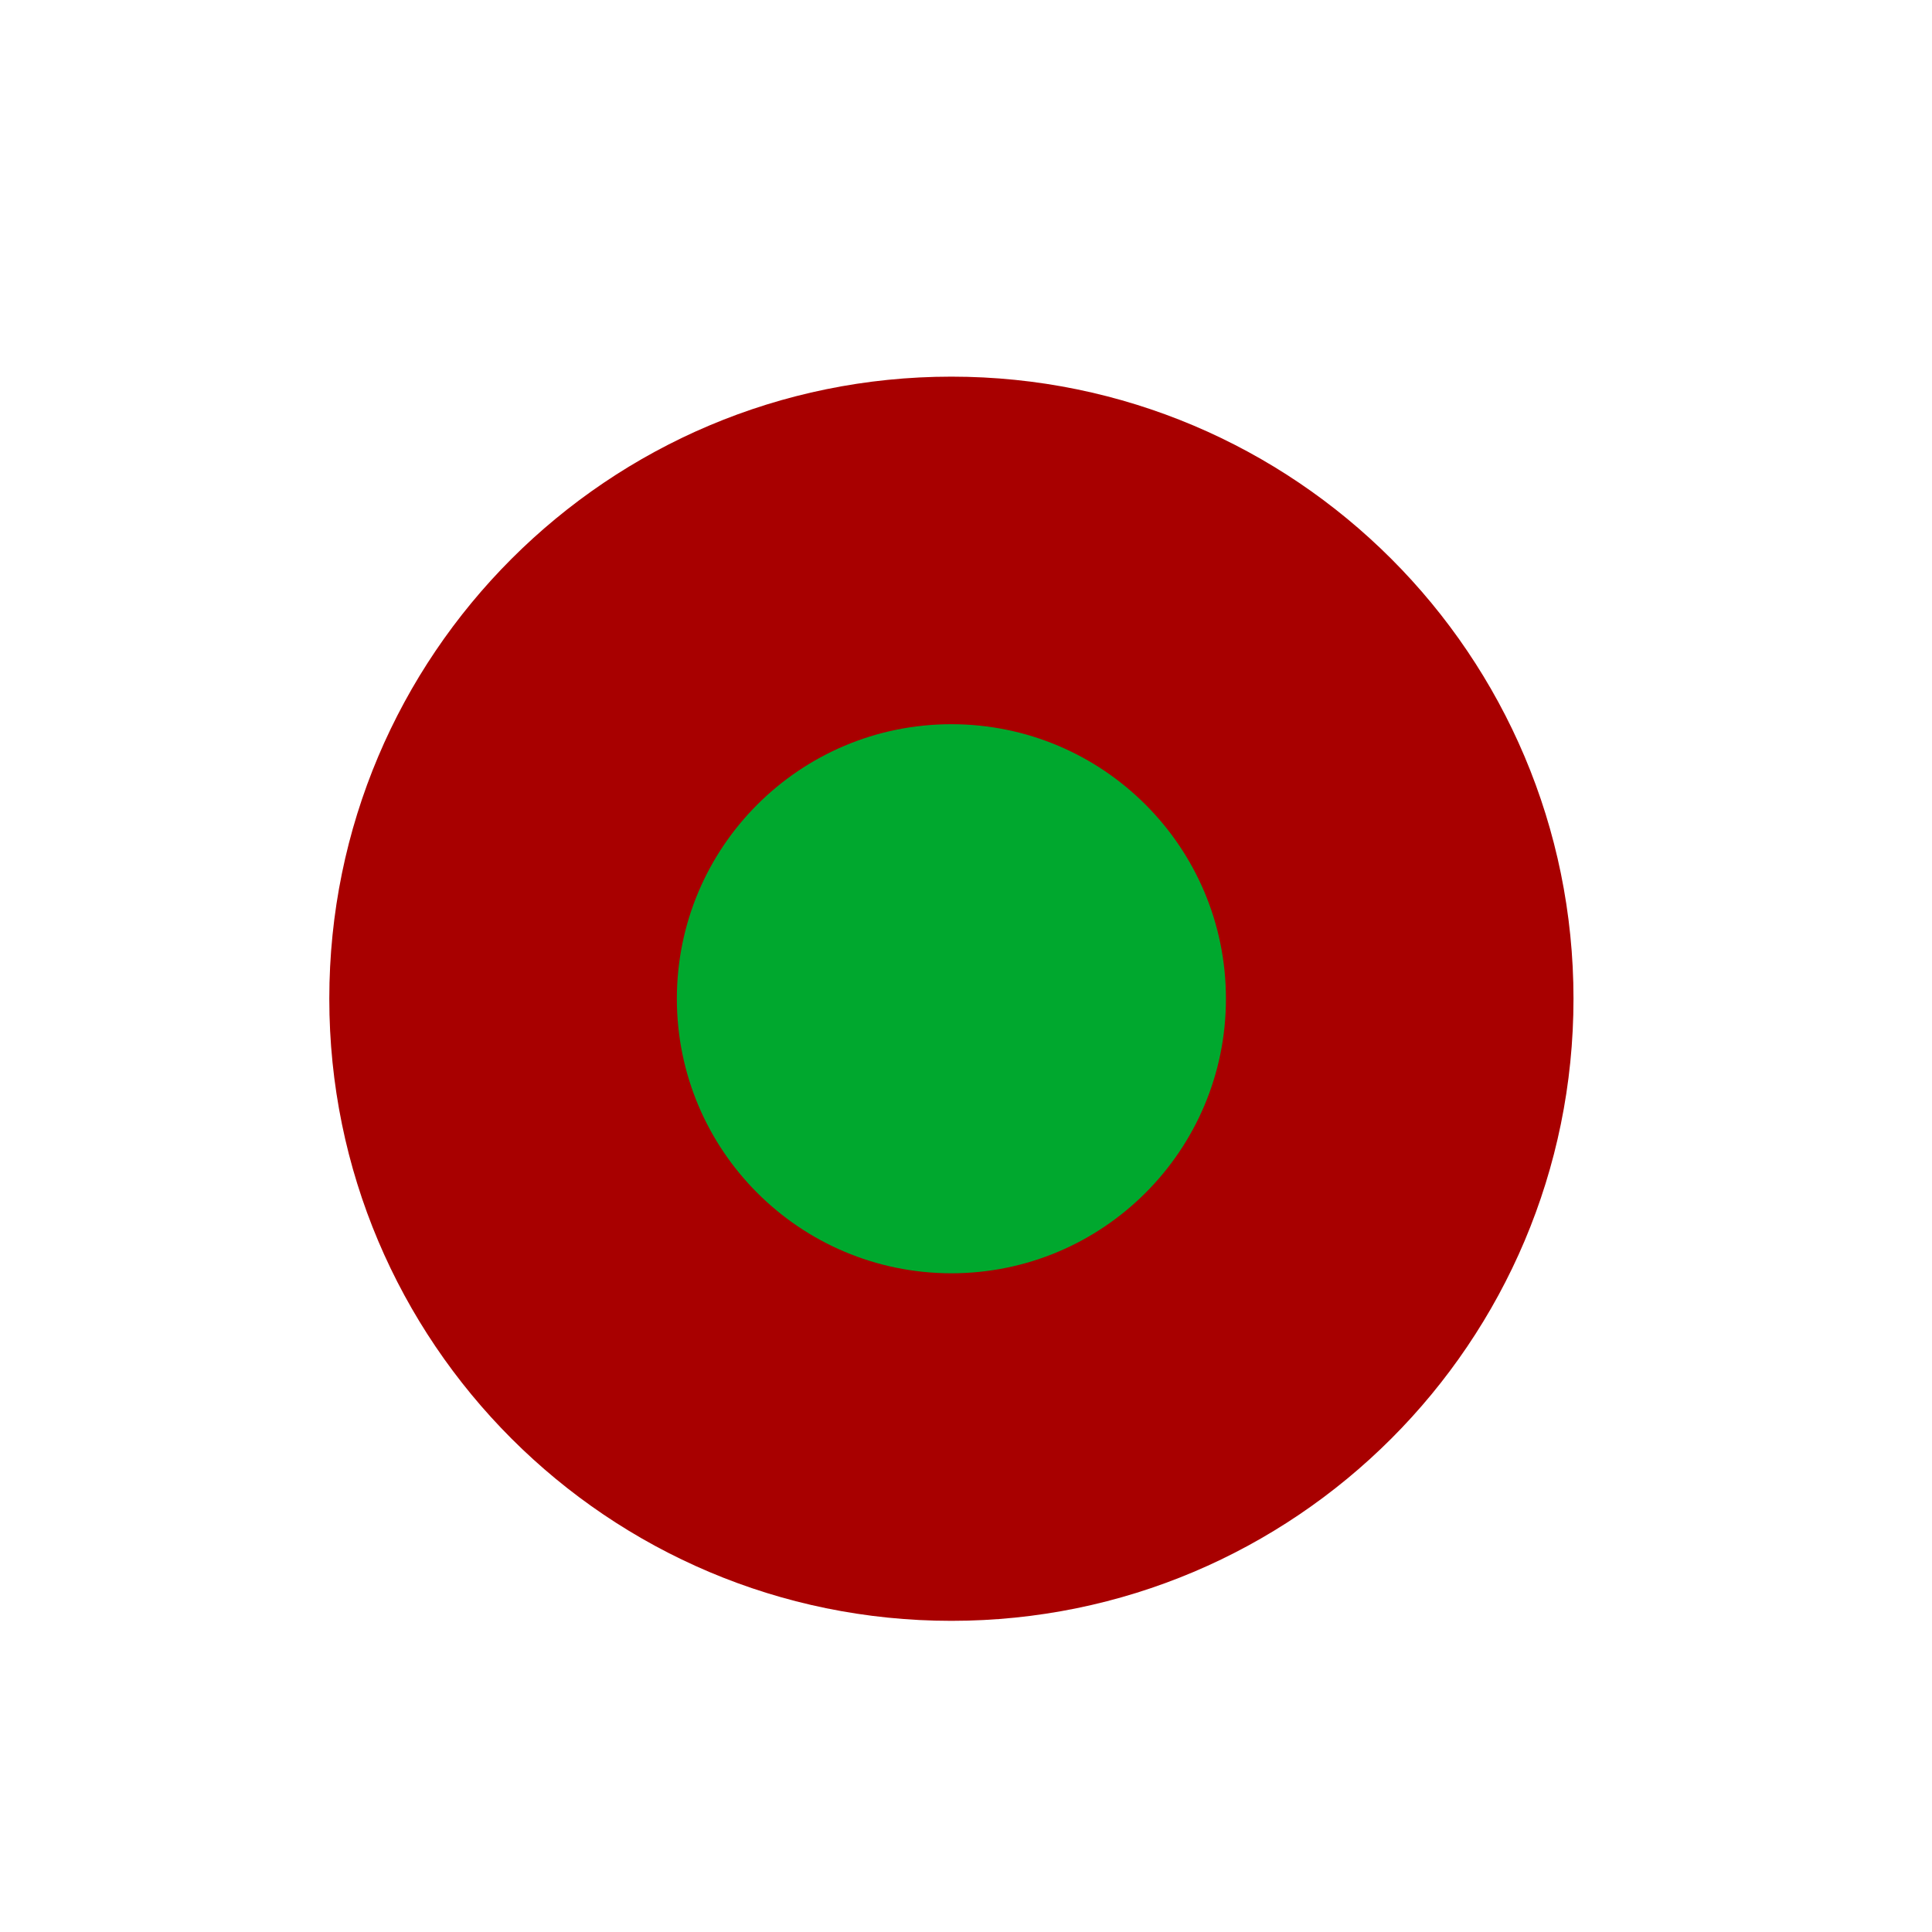
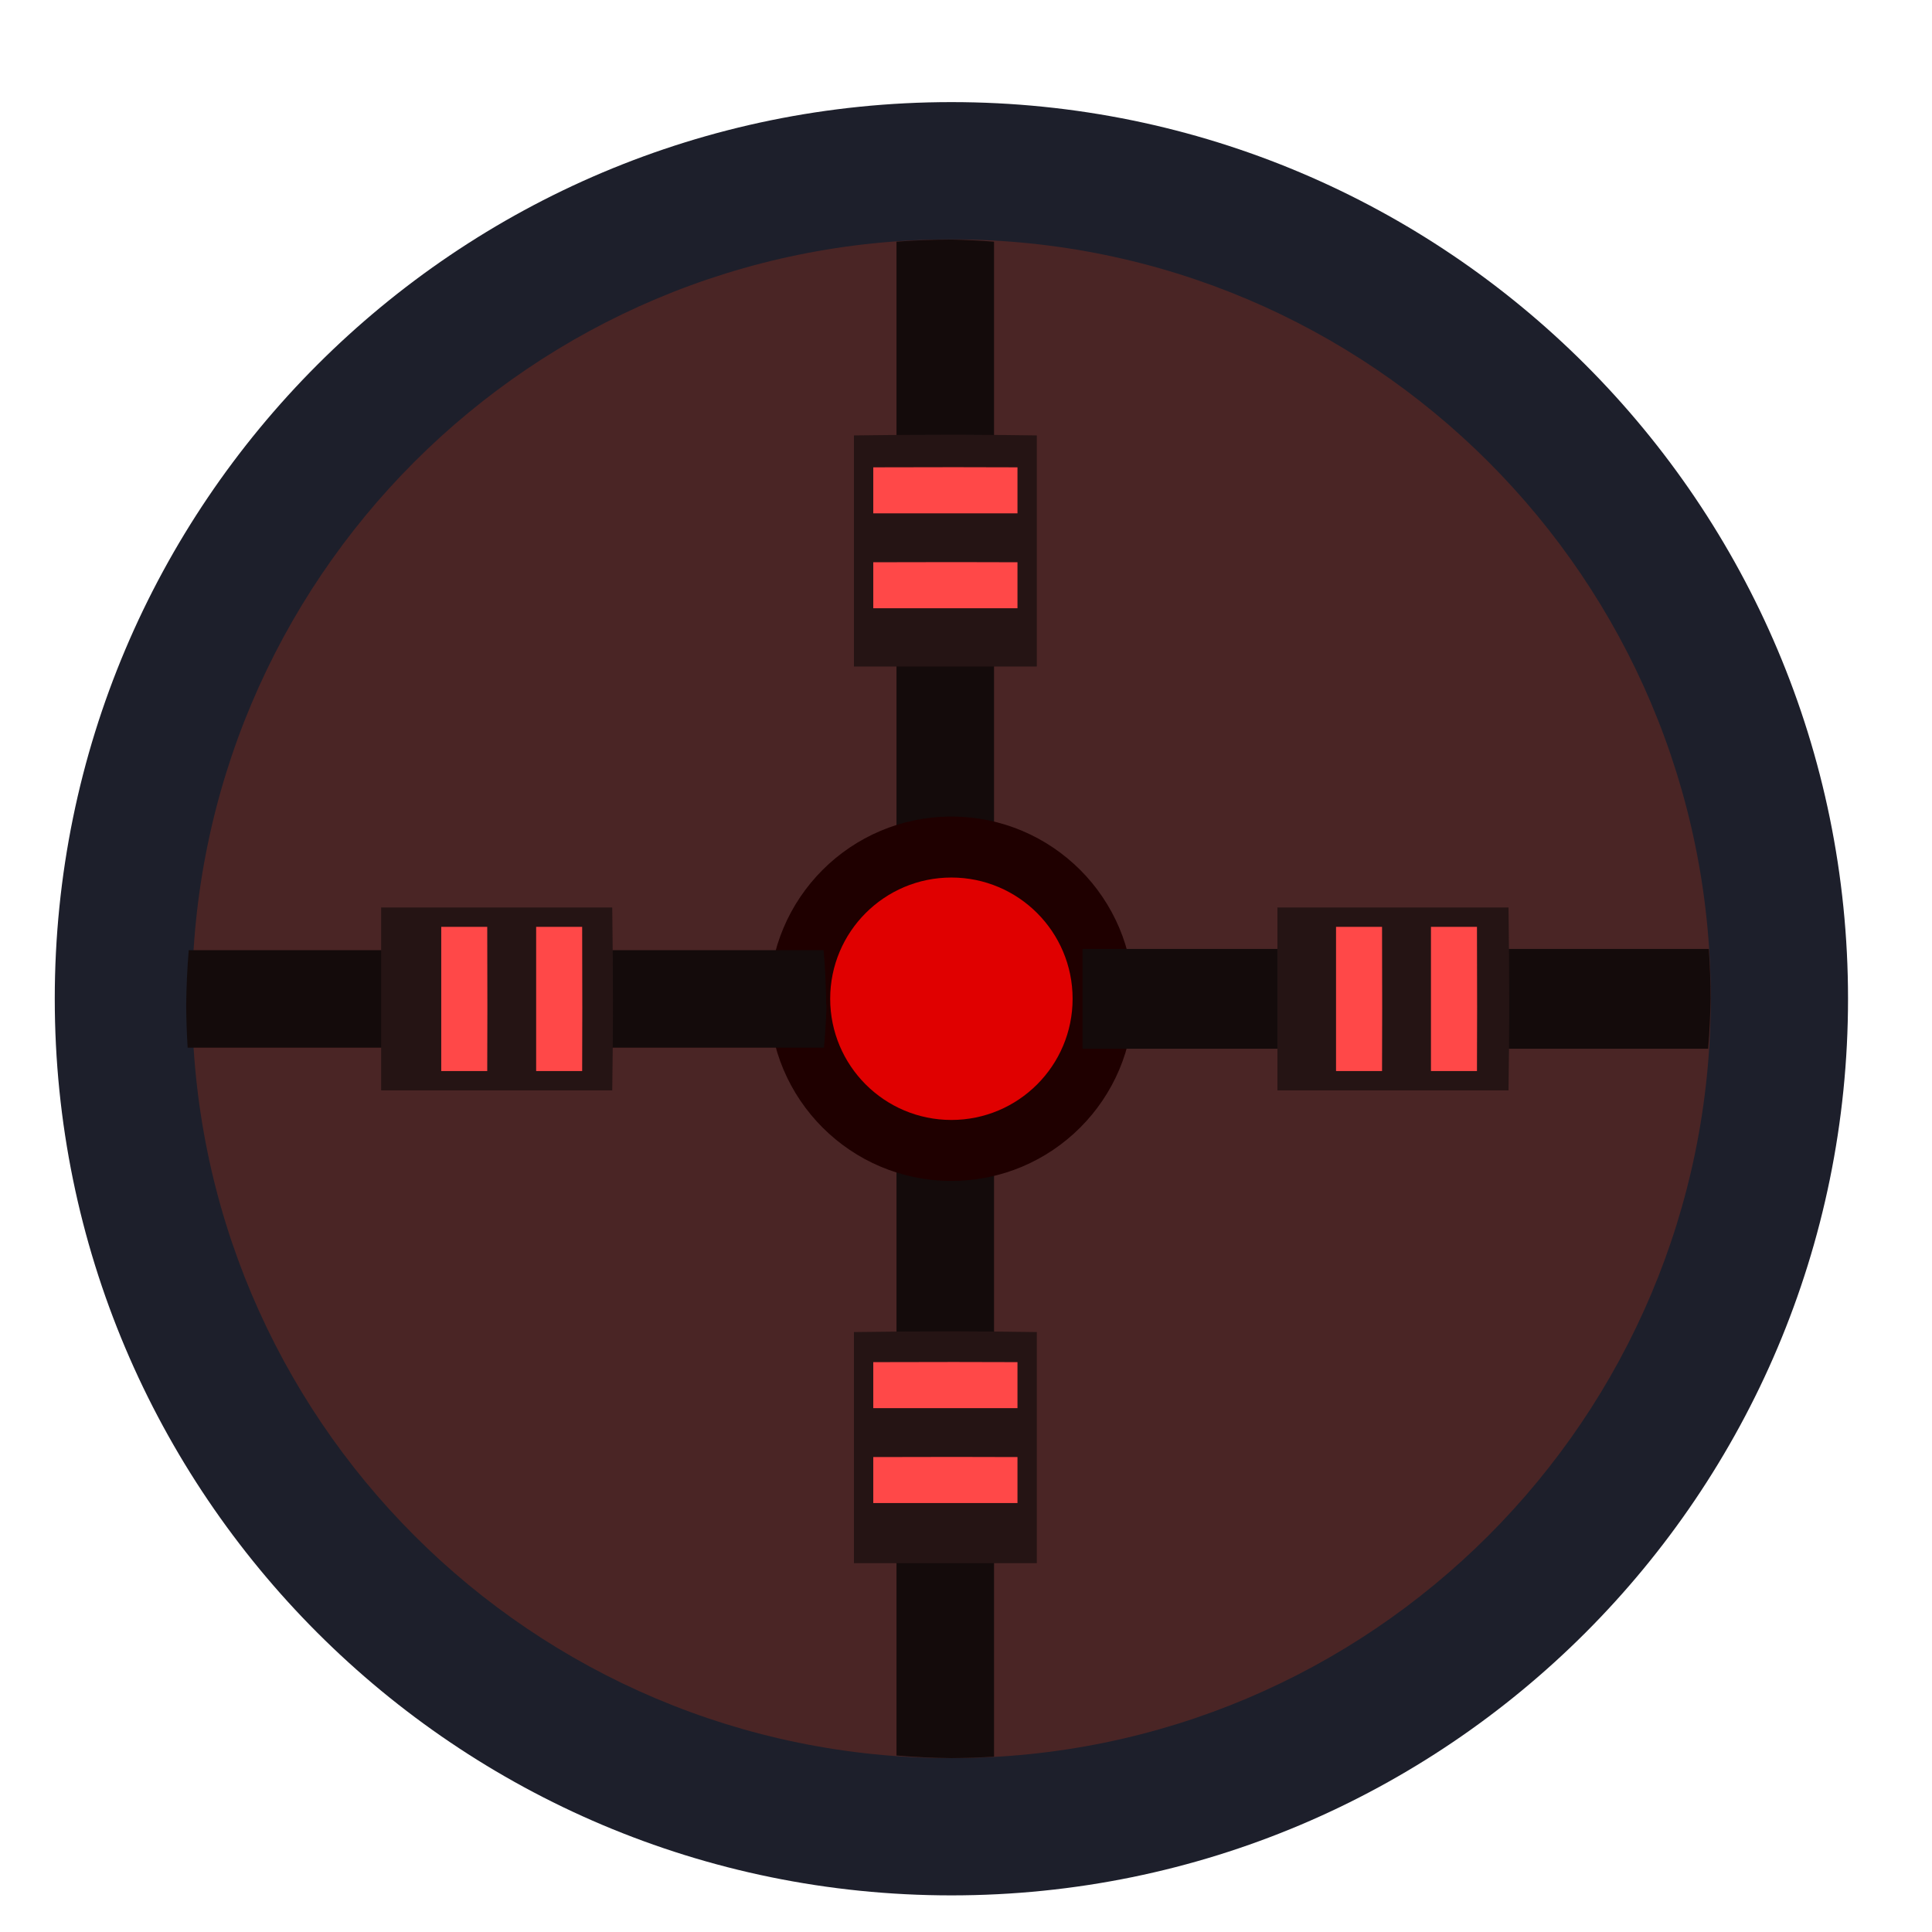
<svg xmlns="http://www.w3.org/2000/svg" width="5.292mm" height="5.292mm" viewBox="0 0 5.292 5.292" version="1.1" id="svg8">
  <defs id="defs2" />
  <g id="layer1" transform="translate(0,-291.7083)">
-     <circle style="opacity:1;fill:#a80000;fill-opacity:1;fill-rule:nonzero;stroke:none;stroke-width:0.053;stroke-linecap:butt;stroke-linejoin:miter;stroke-miterlimit:4;stroke-dasharray:none;stroke-dashoffset:0;stroke-opacity:1" id="path816" cx="2.606" cy="294.444" r="1.704" />
-     <circle r="0.752" cy="294.444" cx="2.606" id="circle818" style="opacity:1;fill:#00a82e;fill-opacity:1;fill-rule:nonzero;stroke:none;stroke-width:0.023;stroke-linecap:butt;stroke-linejoin:miter;stroke-miterlimit:4;stroke-dasharray:none;stroke-dashoffset:0;stroke-opacity:1" />
+     <circle style="opacity:1;fill:#1d1f2b;fill-opacity:1;fill-rule:nonzero;stroke:none;stroke-width:0.076;stroke-linecap:butt;stroke-linejoin:miter;stroke-miterlimit:4;stroke-dasharray:none;stroke-dashoffset:0;stroke-opacity:1" id="path816" cx="2.606" cy="294.444" r="2.456" />
+     <circle r="2.08" cy="294.444" cx="2.606" id="circle814" style="opacity:1;fill:#4a2525;fill-opacity:1;fill-rule:nonzero;stroke:none;stroke-width:0.065;stroke-linecap:butt;stroke-linejoin:miter;stroke-miterlimit:4;stroke-dasharray:none;stroke-dashoffset:0;stroke-opacity:1" />
+     <path style="opacity:1;fill:#140b0b;fill-opacity:1;fill-rule:nonzero;stroke:none;stroke-width:0.2;stroke-linecap:butt;stroke-linejoin:miter;stroke-miterlimit:4;stroke-dasharray:none;stroke-dashoffset:0;stroke-opacity:1" d="M 9.85 2.48 A 7.86 7.86 0 0 0 9.281 2.502 L 9.281 8.92 L 10.291 8.92 L 10.291 2.502 A 7.86 7.86 0 0 0 9.85 2.48 z " transform="matrix(0.2645833,0,0,0.2645833,0,291.7083)" id="rect835" />
+     <path style="opacity:1;fill:#140b0b;fill-opacity:1;fill-rule:nonzero;stroke:none;stroke-width:0.213;stroke-linecap:butt;stroke-linejoin:miter;stroke-miterlimit:4;stroke-dasharray:none;stroke-dashoffset:0;stroke-opacity:1" d="M 9.85 11.572 A 7.86 8.9 0 0 0 9.281 11.598 L 9.281 18.174 A 7.86 7.86 0 0 0 9.85 18.201 A 7.86 7.86 0 0 0 10.291 18.186 L 10.291 11.598 A 7.86 8.9 0 0 0 9.85 11.572 z " transform="matrix(0.2645833,0,0,0.2645833,0,291.7083)" id="path840" />
+     <circle style="opacity:1;fill:#1f0000;fill-opacity:1;fill-rule:nonzero;stroke:none;stroke-width:0.016;stroke-linecap:butt;stroke-linejoin:miter;stroke-miterlimit:4;stroke-dasharray:none;stroke-dashoffset:0;stroke-opacity:1" id="circle833" cx="2.606" cy="294.444" r="0.499" />
+     <circle r="0.332" cy="294.444" cx="2.606" id="circle818" style="opacity:1;fill:#e00000;fill-opacity:1;fill-rule:nonzero;stroke:none;stroke-width:0.01;stroke-linecap:butt;stroke-linejoin:miter;stroke-miterlimit:4;stroke-dasharray:none;stroke-dashoffset:0;stroke-opacity:1" />
+     <path id="path845" d="m 2.621,292.899 a 3.9,0.775 0 0 0 -0.282,0.002 v 0.633 h 0.501 v -0.633 a 3.9,0.775 0 0 0 -0.219,-0.002 z" style="opacity:1;fill:#251414;fill-opacity:1;fill-rule:nonzero;stroke:none;stroke-width:0.044;stroke-linecap:butt;stroke-linejoin:miter;stroke-miterlimit:4;stroke-dasharray:none;stroke-dashoffset:0;stroke-opacity:1" />
+     <path style="opacity:1;fill:#251414;fill-opacity:1;fill-rule:nonzero;stroke:none;stroke-width:0.044;stroke-linecap:butt;stroke-linejoin:miter;stroke-miterlimit:4;stroke-dasharray:none;stroke-dashoffset:0;stroke-opacity:1" d="m 2.621,295.355 a 3.9,0.775 0 0 0 -0.282,0.002 v 0.633 h 0.501 v -0.633 a 3.9,0.775 0 0 0 -0.219,-0.002 z" id="path847" />
+     <path style="opacity:1;fill:#ff4848;fill-opacity:1;fill-rule:nonzero;stroke:none;stroke-width:0.018;stroke-linecap:butt;stroke-linejoin:miter;stroke-miterlimit:4;stroke-dasharray:none;stroke-dashoffset:0;stroke-opacity:1" d="m 2.614,292.988 a 3.073,0.155 0 0 0 -0.222,4e-4 v 0.126 h 0.395 v -0.126 a 3.073,0.155 0 0 0 -0.173,-4e-4 z" id="path849" />
+     <path id="path851" d="m 2.614,293.248 a 3.073,0.155 0 0 0 -0.222,4e-4 v 0.126 h 0.395 v -0.126 a 3.073,0.155 0 0 0 -0.173,-4e-4 z" style="opacity:1;fill:#ff4848;fill-opacity:1;fill-rule:nonzero;stroke:none;stroke-width:0.018;stroke-linecap:butt;stroke-linejoin:miter;stroke-miterlimit:4;stroke-dasharray:none;stroke-dashoffset:0;stroke-opacity:1" />
+     <path id="path853" d="m 2.614,295.439 a 3.073,0.155 0 0 0 -0.222,4e-4 v 0.126 h 0.395 v -0.126 a 3.073,0.155 0 0 0 -0.173,-4e-4 z" style="opacity:1;fill:#ff4848;fill-opacity:1;fill-rule:nonzero;stroke:none;stroke-width:0.018;stroke-linecap:butt;stroke-linejoin:miter;stroke-miterlimit:4;stroke-dasharray:none;stroke-dashoffset:0;stroke-opacity:1" />
+     <path style="opacity:1;fill:#ff4848;fill-opacity:1;fill-rule:nonzero;stroke:none;stroke-width:0.018;stroke-linecap:butt;stroke-linejoin:miter;stroke-miterlimit:4;stroke-dasharray:none;stroke-dashoffset:0;stroke-opacity:1" d="m 2.614,295.699 a 3.073,0.155 0 0 0 -0.222,4e-4 v 0.126 h 0.395 v -0.126 a 3.073,0.155 0 0 0 -0.173,-4e-4 z" id="path855" />
+     <path style="opacity:1;fill:#140b0b;fill-opacity:1;fill-rule:nonzero;stroke:none;stroke-width:0.205;stroke-linecap:butt;stroke-linejoin:miter;stroke-miterlimit:4;stroke-dasharray:none;stroke-dashoffset:0;stroke-opacity:1" d="M 11.207 9.824 L 11.207 10.857 L 17.684 10.857 A 7.86 7.86 0 0 0 17.709 10.34 A 7.86 7.86 0 0 0 17.691 9.824 L 11.207 9.824 z " transform="matrix(0.2645833,0,0,0.2645833,0,291.7083)" id="path857" />
+     <path id="path859" d="m 2.263,294.461 a 2.355,2.08 0 0 0 -0.007,-0.15 H 0.517 a 2.08,2.08 0 0 0 -0.007,0.15 2.08,2.08 0 0 0 0.004,0.117 H 2.257 a 2.355,2.08 0 0 0 0.007,-0.117 z" style="opacity:1;fill:#140b0b;fill-opacity:1;fill-rule:nonzero;stroke:none;stroke-width:0.056;stroke-linecap:butt;stroke-linejoin:miter;stroke-miterlimit:4;stroke-dasharray:none;stroke-dashoffset:0;stroke-opacity:1" />
+     <path style="opacity:1;fill:#251414;fill-opacity:1;fill-rule:nonzero;stroke:none;stroke-width:0.044;stroke-linecap:butt;stroke-linejoin:miter;stroke-miterlimit:4;stroke-dasharray:none;stroke-dashoffset:0;stroke-opacity:1" d="m 4.134,294.476 a 0.775,3.9 0 0 0 -0.002,-0.282 h -0.633 v 0.501 h 0.633 a 0.775,3.9 0 0 0 0.002,-0.219 z" id="path861" />
+     <path id="path863" d="m 1.679,294.476 a 0.775,3.9 0 0 0 -0.002,-0.282 h -0.633 v 0.501 h 0.633 a 0.775,3.9 0 0 0 0.002,-0.219 z" style="opacity:1;fill:#251414;fill-opacity:1;fill-rule:nonzero;stroke:none;stroke-width:0.044;stroke-linecap:butt;stroke-linejoin:miter;stroke-miterlimit:4;stroke-dasharray:none;stroke-dashoffset:0;stroke-opacity:1" />
+     <path id="path865" d="m 4.046,294.469 a 0.155,3.073 0 0 0 -4e-4,-0.222 h -0.126 v 0.395 h 0.126 a 0.155,3.073 0 0 0 4e-4,-0.173 z" style="opacity:1;fill:#ff4848;fill-opacity:1;fill-rule:nonzero;stroke:none;stroke-width:0.018;stroke-linecap:butt;stroke-linejoin:miter;stroke-miterlimit:4;stroke-dasharray:none;stroke-dashoffset:0;stroke-opacity:1" />
+     <path style="opacity:1;fill:#ff4848;fill-opacity:1;fill-rule:nonzero;stroke:none;stroke-width:0.018;stroke-linecap:butt;stroke-linejoin:miter;stroke-miterlimit:4;stroke-dasharray:none;stroke-dashoffset:0;stroke-opacity:1" d="m 3.786,294.469 a 0.155,3.073 0 0 0 -4e-4,-0.222 h -0.126 v 0.395 h 0.126 a 0.155,3.073 0 0 0 4e-4,-0.173 z" id="path867" />
+     <path style="opacity:1;fill:#ff4848;fill-opacity:1;fill-rule:nonzero;stroke:none;stroke-width:0.018;stroke-linecap:butt;stroke-linejoin:miter;stroke-miterlimit:4;stroke-dasharray:none;stroke-dashoffset:0;stroke-opacity:1" d="m 1.595,294.469 a 0.155,3.073 0 0 0 -4e-4,-0.222 h -0.126 v 0.395 h 0.126 a 0.155,3.073 0 0 0 4e-4,-0.173 z" id="path869" />
+     <path id="path871" d="m 1.335,294.469 a 0.155,3.073 0 0 0 -4e-4,-0.222 h -0.126 v 0.395 h 0.126 a 0.155,3.073 0 0 0 4e-4,-0.173 z" style="opacity:1;fill:#ff4848;fill-opacity:1;fill-rule:nonzero;stroke:none;stroke-width:0.018;stroke-linecap:butt;stroke-linejoin:miter;stroke-miterlimit:4;stroke-dasharray:none;stroke-dashoffset:0;stroke-opacity:1" />
  </g>
</svg>
